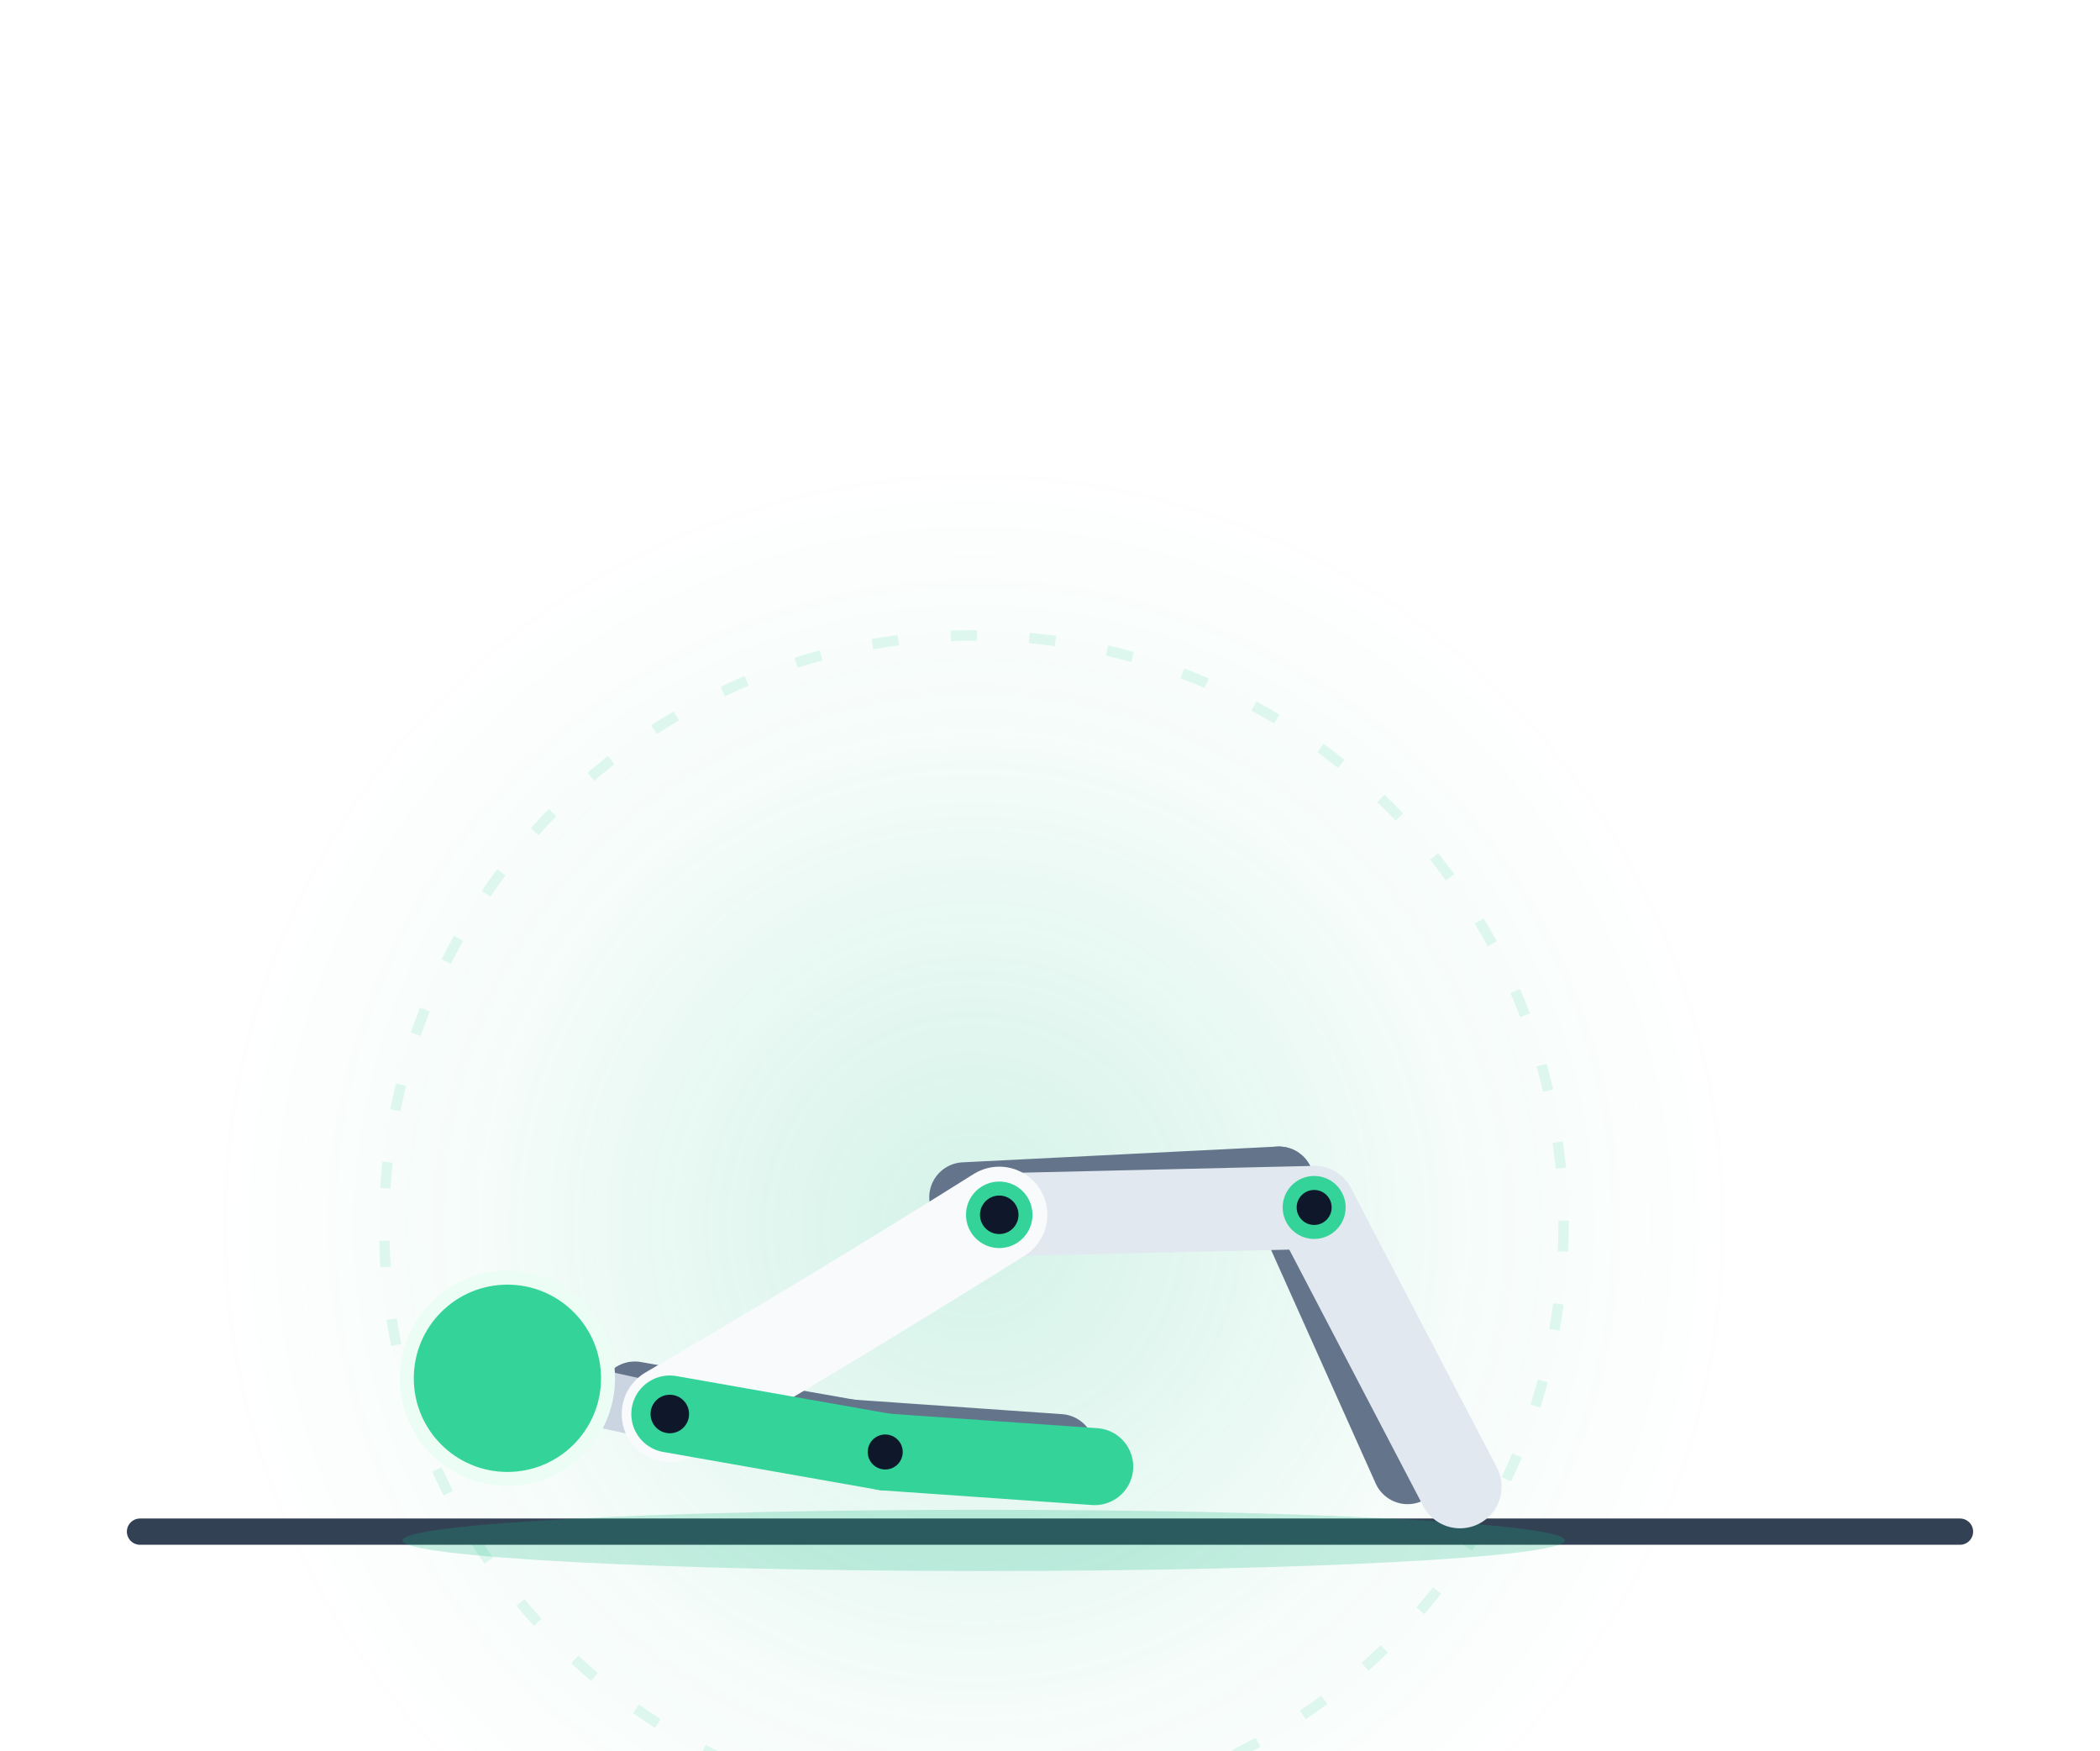
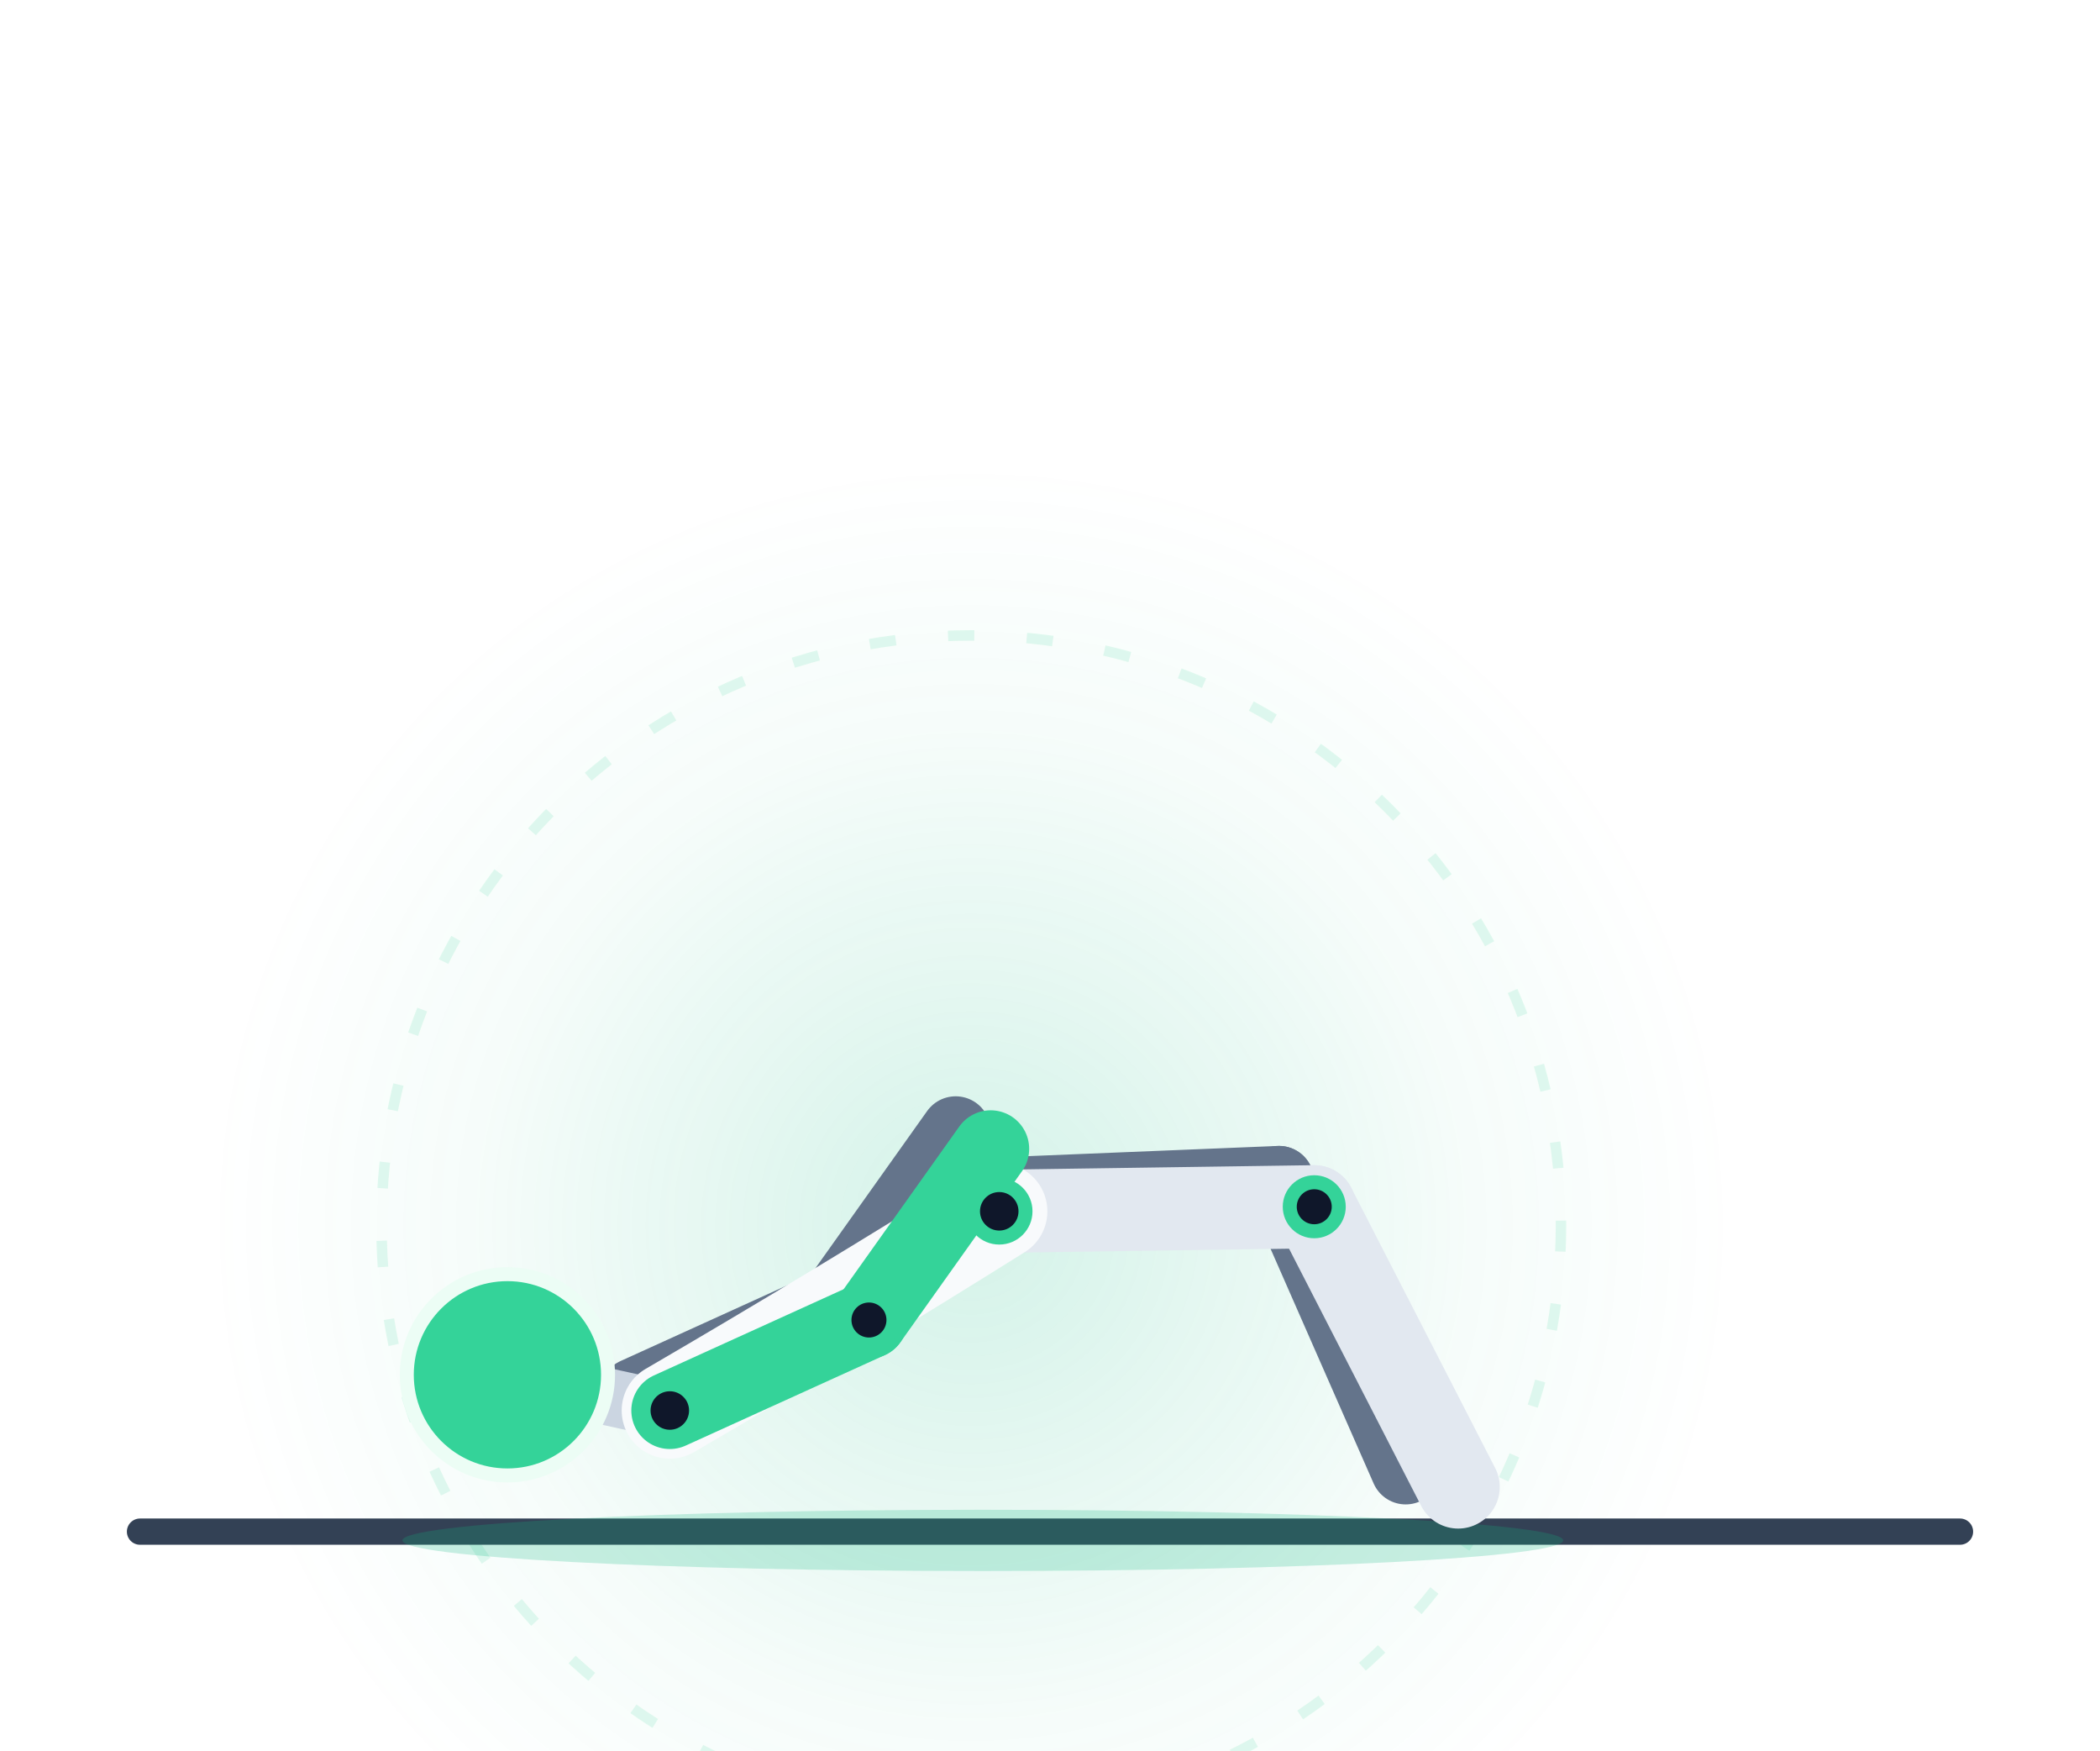
- <svg xmlns="http://www.w3.org/2000/svg" viewBox="0 0 240 200" preserveAspectRatio="xMidYMid meet" class="exercise-svg" role="img" aria-label="Glute Bridge" data-archetype="glute_bridge" data-tempo-mode="standard" data-hold-style="settle" data-bones="{&quot;lumbar&quot;:22.0,&quot;thoracic&quot;:22.0,&quot;neck&quot;:19.0,&quot;uarm&quot;:25.0,&quot;farm&quot;:24.0,&quot;thigh&quot;:36.0,&quot;shin&quot;:36.0,&quot;back_dx&quot;:-4.0,&quot;back_dy&quot;:-2.0}" data-pose-a="{&quot;hip_x&quot;:116.0,&quot;hip_y&quot;:164.0,&quot;lumbar&quot;:183.0,&quot;thoracic&quot;:184.0,&quot;neck&quot;:196.0,&quot;uarm_f&quot;:10.0,&quot;farm_f&quot;:4.0,&quot;uarm_b&quot;:10.0,&quot;farm_b&quot;:4.0,&quot;thigh_f&quot;:-38.78,&quot;shin_f&quot;:52.46,&quot;thigh_b&quot;:-40.66,&quot;shin_b&quot;:54.91}" data-pose-b="{&quot;hip_x&quot;:114.0,&quot;hip_y&quot;:136.0,&quot;lumbar&quot;:144.0,&quot;thoracic&quot;:146.0,&quot;neck&quot;:192.0,&quot;uarm_f&quot;:10.0,&quot;farm_f&quot;:4.0,&quot;uarm_b&quot;:10.0,&quot;farm_b&quot;:4.0,&quot;thigh_f&quot;:2.82,&quot;shin_f&quot;:63.53,&quot;thigh_b&quot;:1.33,&quot;shin_b&quot;:67.1}" data-equipment="body_only">
+ <svg xmlns="http://www.w3.org/2000/svg" viewBox="0 0 240 200" preserveAspectRatio="xMidYMid meet" class="exercise-svg" role="img" aria-label="Glute Bridge" data-archetype="glute_bridge" data-tempo-mode="standard" data-hold-style="settle" data-bones="{&quot;lumbar&quot;:22.0,&quot;thoracic&quot;:22.0,&quot;neck&quot;:19.0,&quot;uarm&quot;:25.0,&quot;farm&quot;:24.0,&quot;thigh&quot;:36.0,&quot;shin&quot;:36.0,&quot;back_dx&quot;:-4.0,&quot;back_dy&quot;:-2.0}" data-pose-a="{&quot;hip_x&quot;:116.0,&quot;hip_y&quot;:160.0,&quot;lumbar&quot;:183.0,&quot;thoracic&quot;:184.0,&quot;neck&quot;:196.0,&quot;uarm_f&quot;:18.74,&quot;farm_f&quot;:-36.71,&quot;uarm_b&quot;:18.74,&quot;farm_b&quot;:-36.71,&quot;thigh_f&quot;:-33.6,&quot;shin_f&quot;:56.22,&quot;thigh_b&quot;:-35.31,&quot;shin_b&quot;:58.85}" data-pose-b="{&quot;hip_x&quot;:114.0,&quot;hip_y&quot;:136.0,&quot;lumbar&quot;:144.0,&quot;thoracic&quot;:146.0,&quot;neck&quot;:192.0,&quot;uarm_f&quot;:-29.21,&quot;farm_f&quot;:-56.59,&quot;uarm_b&quot;:-29.21,&quot;farm_b&quot;:-56.59,&quot;thigh_f&quot;:2.82,&quot;shin_f&quot;:63.53,&quot;thigh_b&quot;:1.33,&quot;shin_b&quot;:67.1}" data-equipment="body_only">
  <defs>
    <radialGradient id="glow-glute_bridge" cx="50%" cy="50%" r="50%">
      <stop offset="0%" stop-color="#10b981" stop-opacity="0.18" />
      <stop offset="65%" stop-color="#10b981" stop-opacity="0.04" />
      <stop offset="100%" stop-color="#10b981" stop-opacity="0" />
    </radialGradient>
  </defs>
-   <circle class="js-aura" cx="111.3" cy="140.0" r="87.20" fill="url(#glow-glute_bridge)" />
-   <circle class="js-ring" cx="111.3" cy="140.0" r="67.40" fill="none" stroke="#34d399" stroke-opacity="0.14" stroke-width="1.2" stroke-dasharray="3 6" />
+   <circle class="js-aura" cx="111.0" cy="140.0" r="87.20" fill="url(#glow-glute_bridge)" />
+   <circle class="js-ring" cx="111.0" cy="140.0" r="67.40" fill="none" stroke="#34d399" stroke-opacity="0.14" stroke-width="1.2" stroke-dasharray="3 6" />
  <line x1="16" y1="175" x2="224" y2="175" stroke="#334155" stroke-width="3" stroke-linecap="round" />
-   <ellipse class="js-shadow" cx="112.42" cy="176" rx="66.43" ry="3.5" fill="#10b981" fill-opacity="0.22" />
+   <ellipse class="js-shadow" cx="112.32" cy="176" rx="66.33" ry="3.5" fill="#10b981" fill-opacity="0.22" />
  <g stroke="#64748b" stroke-width="8" stroke-linecap="round">
-     <line class="js-thigh-b" x1="110.20" y1="136.80" x2="146.15" y2="135.00" />
-     <line class="js-shin-b" x1="146.15" y1="135.00" x2="160.87" y2="167.86" />
-     <line class="js-uarm-b" x1="72.55" y1="159.56" x2="97.17" y2="163.90" />
-     <line class="js-farm-b" x1="97.17" y1="163.90" x2="121.11" y2="165.57" />
+     <line class="js-thigh-b" x1="110.20" y1="136.40" x2="146.17" y2="134.93" />
+     <line class="js-shin-b" x1="146.17" y1="134.93" x2="160.65" y2="167.89" />
+     <line class="js-uarm-b" x1="72.55" y1="159.16" x2="95.31" y2="148.82" />
+     <line class="js-farm-b" x1="95.31" y1="148.82" x2="109.22" y2="129.26" />
  </g>
  <g stroke="#e2e8f0" stroke-width="9.5" stroke-linecap="round">
-     <line class="js-thigh-f" x1="114.20" y1="138.80" x2="150.19" y2="137.96" />
-     <line class="js-shin-f" x1="150.19" y1="137.96" x2="166.86" y2="169.87" />
+     <line class="js-thigh-f" x1="114.20" y1="138.40" x2="150.20" y2="137.88" />
+     <line class="js-shin-f" x1="150.20" y1="137.88" x2="166.65" y2="169.90" />
  </g>
-   <line class="js-neck" x1="76.55" y1="161.56" x2="57.99" y2="157.48" stroke="#cbd5e1" stroke-width="6.5" stroke-linecap="round" />
-   <path class="js-torso" d="M 114.20 138.80 Q 95.56 150.49 76.55 161.56" fill="none" stroke="#f8fafc" stroke-width="11" stroke-linecap="round" stroke-linejoin="round" />
+   <line class="js-neck" x1="76.55" y1="161.16" x2="57.99" y2="157.08" stroke="#cbd5e1" stroke-width="6.5" stroke-linecap="round" />
+   <path class="js-torso" d="M 114.20 138.40 Q 95.56 150.09 76.55 161.16" fill="none" stroke="#f8fafc" stroke-width="11" stroke-linecap="round" stroke-linejoin="round" />
  <g stroke="#34d399" stroke-width="8.8" stroke-linecap="round">
-     <line class="js-uarm-f" x1="76.55" y1="161.56" x2="101.17" y2="165.90" />
-     <line class="js-farm-f" x1="101.17" y1="165.90" x2="125.11" y2="167.57" />
+     <line class="js-uarm-f" x1="76.55" y1="161.16" x2="99.31" y2="150.82" />
+     <line class="js-farm-f" x1="99.31" y1="150.82" x2="113.22" y2="131.26" />
  </g>
  <g fill="#0f172a" stroke="#34d399" stroke-width="1.6">
-     <circle class="js-j-shoulder" cx="76.55" cy="161.56" r="3" />
-     <circle class="js-j-hip" cx="114.20" cy="138.80" r="3" />
-     <circle class="js-j-knee" cx="150.19" cy="137.96" r="2.8" />
-     <circle class="js-j-elbow" cx="101.17" cy="165.90" r="2.8" />
+     <circle class="js-j-shoulder" cx="76.55" cy="161.16" r="3" />
+     <circle class="js-j-hip" cx="114.20" cy="138.40" r="3" />
+     <circle class="js-j-knee" cx="150.20" cy="137.88" r="2.8" />
+     <circle class="js-j-elbow" cx="99.31" cy="150.82" r="2.8" />
  </g>
-   <circle class="js-head" cx="57.99" cy="157.48" r="11.5" fill="#34d399" stroke="#ecfdf5" stroke-width="1.6" />
+   <circle class="js-head" cx="57.99" cy="157.08" r="11.5" fill="#34d399" stroke="#ecfdf5" stroke-width="1.6" />
</svg>
